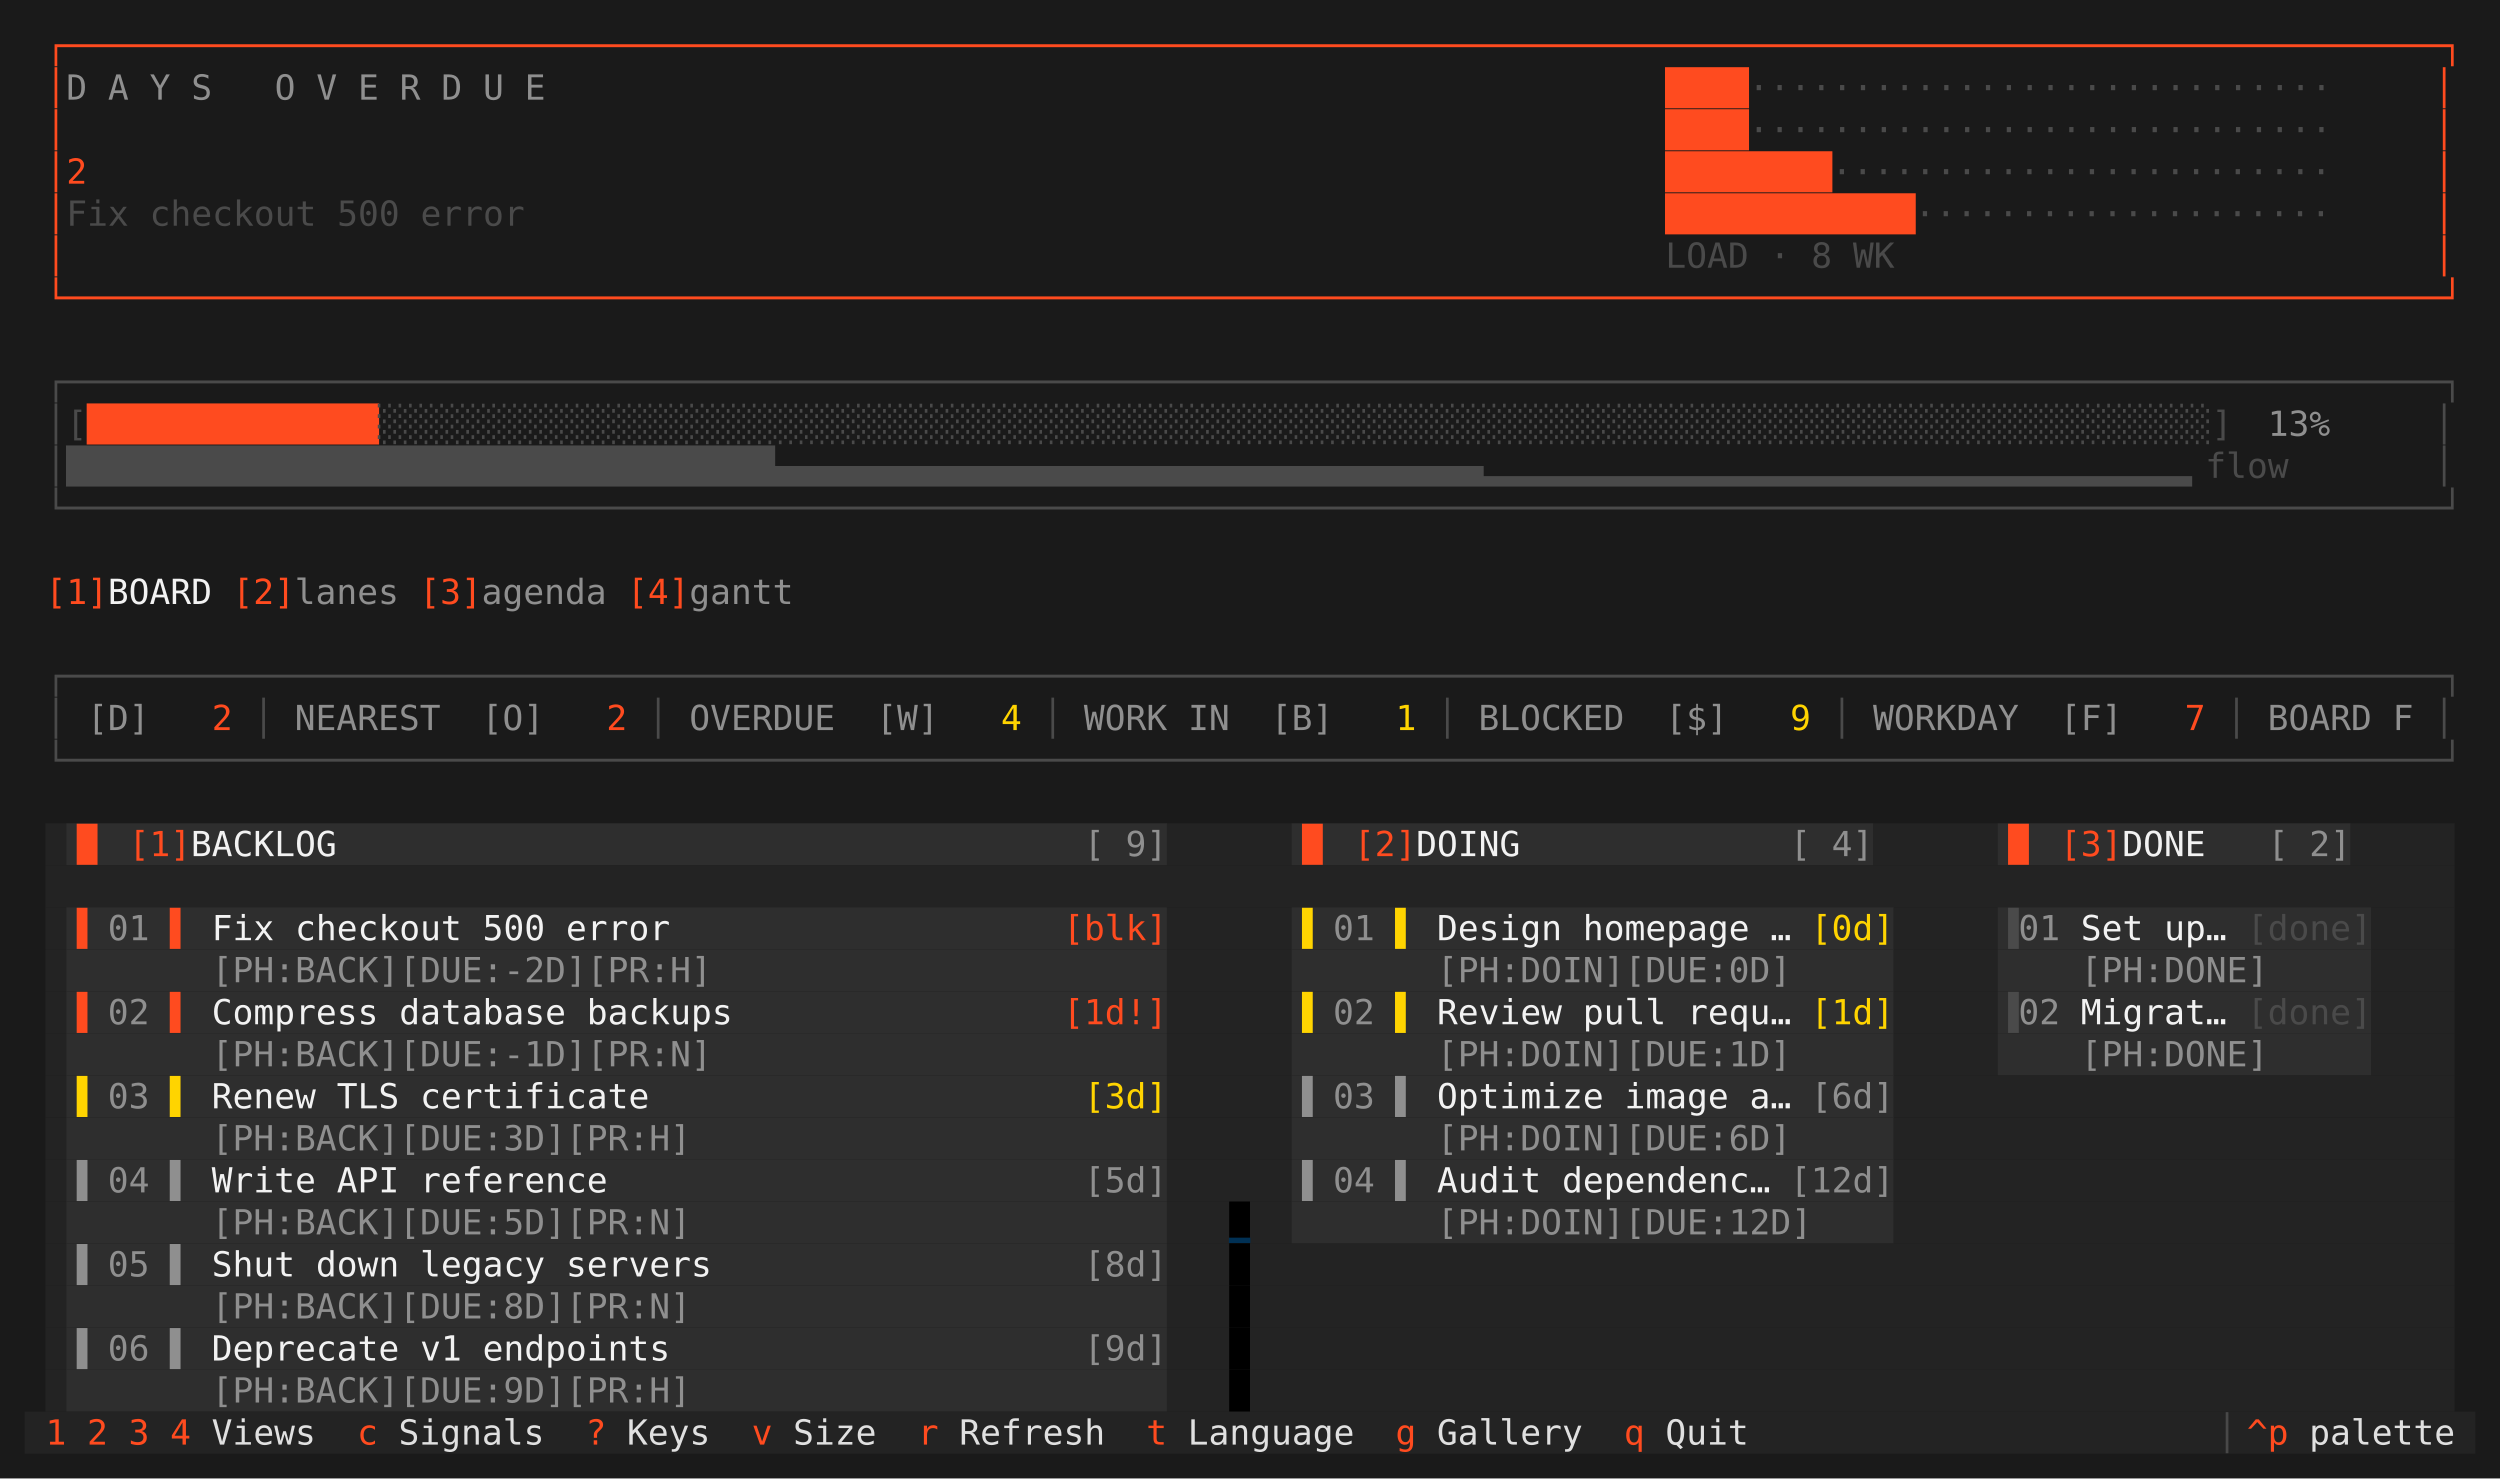
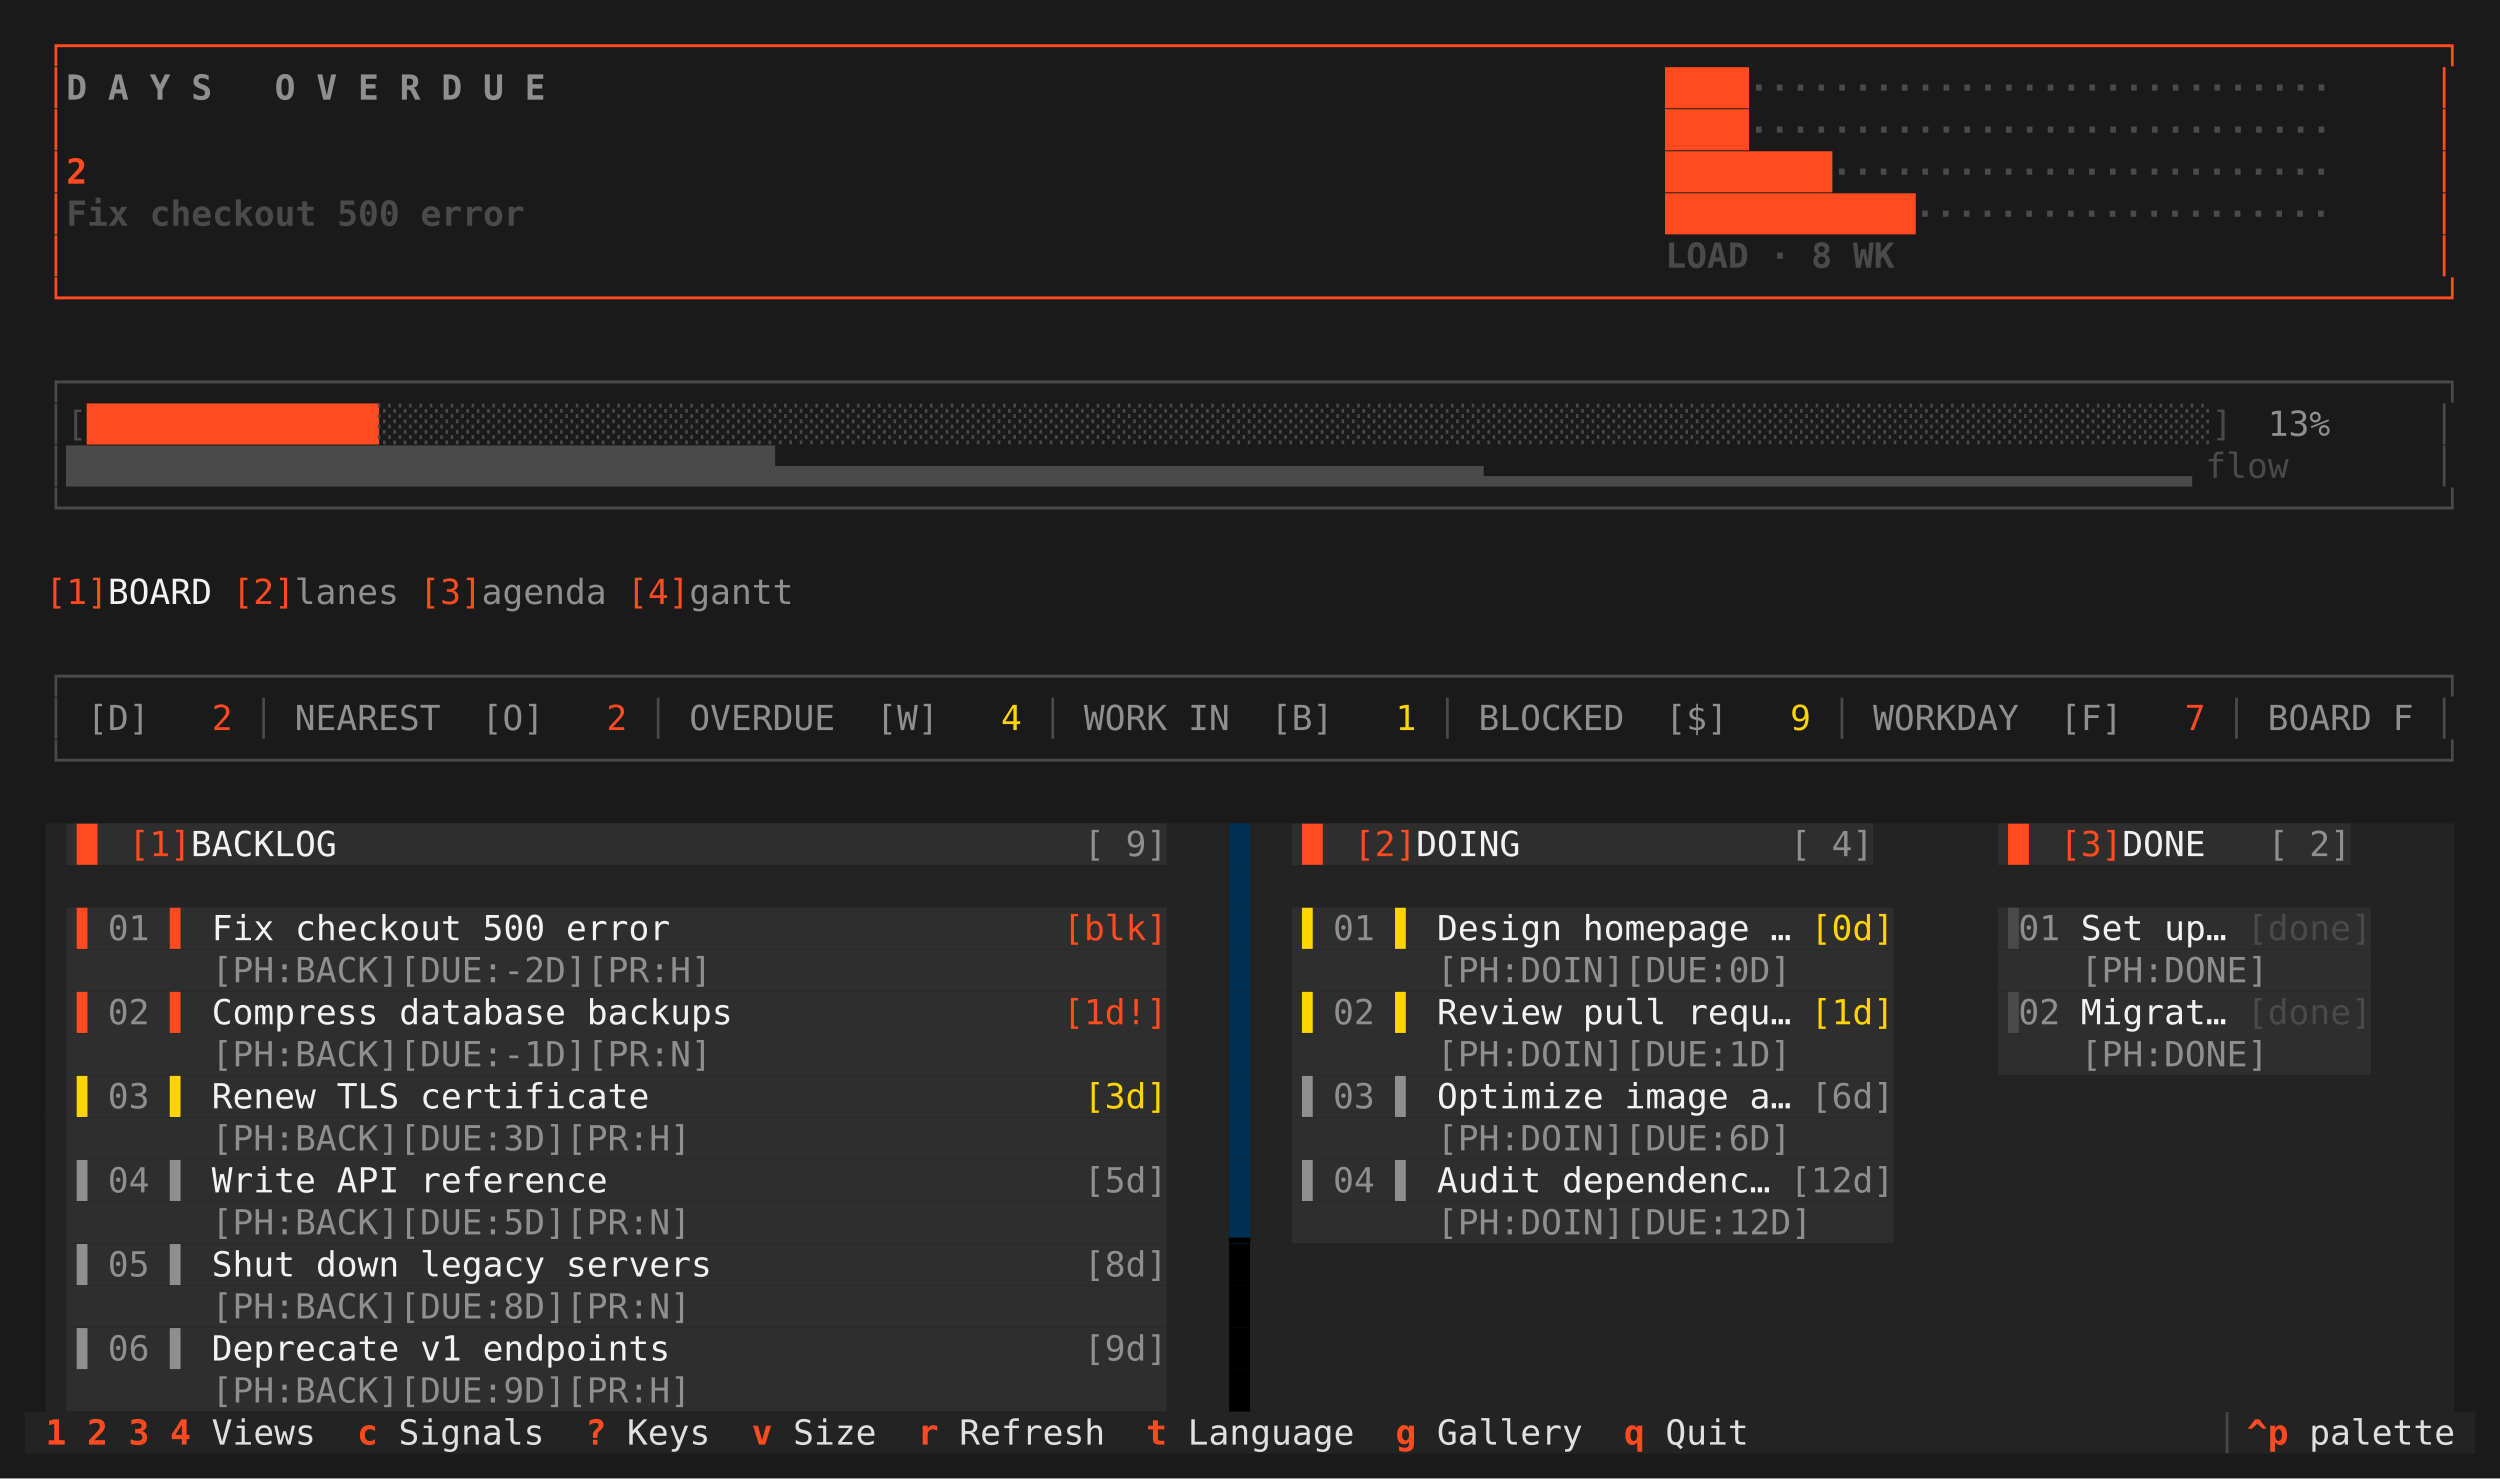
<svg xmlns="http://www.w3.org/2000/svg" viewBox="0 0 1011.2 598.0" role="img" aria-label="taskboard · industrial · board">
  <rect width="1011.2" height="598.0" fill="#1a1a1a" />
  <g font-family="ui-monospace,SFMono-Regular,'DejaVu Sans Mono','Cascadia Mono',Menlo,Consolas,'Liberation Mono',monospace" font-size="14.0" xml:space="preserve" style="white-space:pre;font-variant-ligatures:none">
    <text x="18.4" y="23.3" fill="#ff4b1f">┌──────────────────────────────────────────────────────────────────────────────────────────────────────────────────┐</text>
    <text x="18.4" y="40.3" fill="#ff4b1f">│</text>
-     <text x="26.8" y="40.3" fill="#8f8f8f">D A Y S   O V E R D U E</text>
-     <text x="673.6" y="40.3" fill="#ff4b1f">████</text>
-     <text x="707.2" y="40.3" fill="#4a4a4a">····························</text>
+     <text x="26.8" y="40.3" fill="#8f8f8f" font-weight="bold">D A Y S   O V E R D U E</text>
+     <text x="673.6" y="40.3" fill="#ff4b1f" font-weight="bold">████</text>
+     <text x="707.2" y="40.3" fill="#4a4a4a" font-weight="bold">····························</text>
    <text x="984.4" y="40.3" fill="#ff4b1f">│</text>
    <text x="18.4" y="57.3" fill="#ff4b1f">│</text>
-     <text x="673.6" y="57.3" fill="#ff4b1f">████</text>
-     <text x="707.2" y="57.3" fill="#4a4a4a">····························</text>
+     <text x="673.6" y="57.3" fill="#ff4b1f" font-weight="bold">████</text>
+     <text x="707.2" y="57.3" fill="#4a4a4a" font-weight="bold">····························</text>
    <text x="984.4" y="57.3" fill="#ff4b1f">│</text>
-     <text x="18.4" y="74.3" fill="#ff4b1f">│2</text>
-     <text x="673.6" y="74.3" fill="#ff4b1f">████████</text>
-     <text x="740.8" y="74.3" fill="#4a4a4a">························</text>
+     <text x="18.4" y="74.3" fill="#ff4b1f">│</text>
+     <text x="26.8" y="74.3" fill="#ff4b1f" font-weight="bold">2</text>
+     <text x="673.6" y="74.3" fill="#ff4b1f" font-weight="bold">████████</text>
+     <text x="740.8" y="74.3" fill="#4a4a4a" font-weight="bold">························</text>
    <text x="984.4" y="74.3" fill="#ff4b1f">│</text>
    <text x="18.4" y="91.3" fill="#ff4b1f">│</text>
-     <text x="26.8" y="91.3" fill="#4a4a4a">Fix checkout 500 error</text>
-     <text x="673.6" y="91.3" fill="#ff4b1f">████████████</text>
-     <text x="774.4" y="91.3" fill="#4a4a4a">····················</text>
+     <text x="26.8" y="91.3" fill="#4a4a4a" font-weight="bold">Fix checkout 500 error</text>
+     <text x="673.6" y="91.3" fill="#ff4b1f" font-weight="bold">████████████</text>
+     <text x="774.4" y="91.3" fill="#4a4a4a" font-weight="bold">····················</text>
    <text x="984.4" y="91.3" fill="#ff4b1f">│</text>
    <text x="18.4" y="108.3" fill="#ff4b1f">│</text>
-     <text x="673.6" y="108.3" fill="#4a4a4a">LOAD · 8 WK</text>
+     <text x="673.6" y="108.3" fill="#4a4a4a" font-weight="bold">LOAD · 8 WK</text>
    <text x="984.4" y="108.3" fill="#ff4b1f">│</text>
    <text x="18.4" y="125.3" fill="#ff4b1f">└──────────────────────────────────────────────────────────────────────────────────────────────────────────────────┘</text>
    <text x="18.4" y="159.3" fill="#4a4a4a">┌──────────────────────────────────────────────────────────────────────────────────────────────────────────────────┐</text>
    <text x="18.4" y="176.3" fill="#4a4a4a">│[</text>
    <text x="35.2" y="176.3" fill="#ff4b1f">██████████████</text>
    <text x="152.8" y="176.3" fill="#4a4a4a">░░░░░░░░░░░░░░░░░░░░░░░░░░░░░░░░░░░░░░░░░░░░░░░░░░░░░░░░░░░░░░░░░░░░░░░░░░░░░░░░░░░░░░░░]</text>
    <text x="908.8" y="176.3" fill="#8f8f8f"> 13%</text>
    <text x="984.4" y="176.3" fill="#4a4a4a">│</text>
    <text x="18.4" y="193.3" fill="#4a4a4a">│██████████████████████████████████▄▄▄▄▄▄▄▄▄▄▄▄▄▄▄▄▄▄▄▄▄▄▄▄▄▄▄▄▄▄▄▄▄▄▂▂▂▂▂▂▂▂▂▂▂▂▂▂▂▂▂▂▂▂▂▂▂▂▂▂▂▂▂▂▂▂▂▂</text>
    <text x="892.0" y="193.3" fill="#4a4a4a">flow</text>
    <text x="984.4" y="193.3" fill="#4a4a4a">│</text>
    <text x="18.4" y="210.3" fill="#4a4a4a">└──────────────────────────────────────────────────────────────────────────────────────────────────────────────────┘</text>
    <text x="18.4" y="244.3" fill="#ff4b1f">[1]</text>
    <text x="43.6" y="244.3" fill="#f2f2f2">BOARD </text>
    <text x="94.0" y="244.3" fill="#ff4b1f">[2]</text>
    <text x="119.2" y="244.3" fill="#8f8f8f">lanes</text>
    <text x="169.6" y="244.3" fill="#ff4b1f">[3]</text>
    <text x="194.8" y="244.3" fill="#8f8f8f">agenda</text>
    <text x="253.6" y="244.3" fill="#ff4b1f">[4]</text>
    <text x="278.8" y="244.3" fill="#8f8f8f">gantt</text>
    <text x="18.4" y="278.3" fill="#4a4a4a">┌──────────────────────────────────────────────────────────────────────────────────────────────────────────────────┐</text>
    <text x="18.4" y="295.3" fill="#4a4a4a">│</text>
    <text x="35.2" y="295.3" fill="#8f8f8f">[D]</text>
    <text x="68.8" y="295.3" fill="#ff4b1f">  2</text>
    <text x="102.4" y="295.3" fill="#4a4a4a">│</text>
    <text x="119.2" y="295.3" fill="#8f8f8f">NEAREST</text>
    <text x="194.8" y="295.3" fill="#8f8f8f">[O]</text>
    <text x="228.4" y="295.3" fill="#ff4b1f">  2</text>
    <text x="262.0" y="295.3" fill="#4a4a4a">│</text>
    <text x="278.8" y="295.3" fill="#8f8f8f">OVERDUE</text>
    <text x="354.4" y="295.3" fill="#8f8f8f">[W]</text>
    <text x="388.0" y="295.3" fill="#ffd400">  4</text>
    <text x="421.6" y="295.3" fill="#4a4a4a">│</text>
    <text x="438.4" y="295.3" fill="#8f8f8f">WORK IN</text>
    <text x="514.0" y="295.3" fill="#8f8f8f">[B]</text>
    <text x="547.6" y="295.3" fill="#ffd400">  1</text>
    <text x="581.2" y="295.3" fill="#4a4a4a">│</text>
    <text x="598.0" y="295.3" fill="#8f8f8f">BLOCKED</text>
    <text x="673.6" y="295.3" fill="#8f8f8f">[$]</text>
    <text x="707.2" y="295.3" fill="#ffd400">  9</text>
    <text x="740.8" y="295.3" fill="#4a4a4a">│</text>
    <text x="757.6" y="295.3" fill="#8f8f8f">WORKDAY</text>
    <text x="833.2" y="295.3" fill="#8f8f8f">[F]</text>
    <text x="866.8" y="295.3" fill="#ff4b1f">  7</text>
    <text x="900.4" y="295.3" fill="#4a4a4a">│</text>
    <text x="917.2" y="295.3" fill="#8f8f8f">BOARD F</text>
    <text x="984.4" y="295.3" fill="#4a4a4a">│</text>
    <text x="18.4" y="312.3" fill="#4a4a4a">└──────────────────────────────────────────────────────────────────────────────────────────────────────────────────┘</text>
    <rect x="18.4" y="333.0" width="8.4" height="17.0" fill="#232323" />
    <rect x="26.8" y="333.0" width="445.2" height="17.0" fill="#2e2e2e" />
-     <rect x="472.0" y="333.0" width="50.4" height="17.0" fill="#232323" />
+     <rect x="472.0" y="333.0" width="25.2" height="17.0" fill="#232323" />
+     <rect x="497.2" y="333.0" width="8.4" height="17.0" fill="#003054" />
+     <rect x="505.6" y="333.0" width="16.8" height="17.0" fill="#232323" />
    <rect x="522.4" y="333.0" width="235.2" height="17.0" fill="#2e2e2e" />
    <rect x="757.6" y="333.0" width="50.4" height="17.0" fill="#232323" />
    <rect x="808.0" y="333.0" width="142.8" height="17.0" fill="#2e2e2e" />
    <rect x="950.8" y="333.0" width="42.0" height="17.0" fill="#232323" />
    <text x="26.8" y="346.3" fill="#ff4b1f">▐▌</text>
    <text x="52.0" y="346.3" fill="#ff4b1f">[1]</text>
    <text x="77.2" y="346.3" fill="#f2f2f2">BACKLOG                                    </text>
    <text x="438.4" y="346.3" fill="#8f8f8f">[ 9]</text>
    <text x="522.4" y="346.3" fill="#ff4b1f">▐▌</text>
    <text x="547.6" y="346.3" fill="#ff4b1f">[2]</text>
    <text x="572.8" y="346.3" fill="#f2f2f2">DOING             </text>
    <text x="724.0" y="346.3" fill="#8f8f8f">[ 4]</text>
    <text x="808.0" y="346.3" fill="#ff4b1f">▐▌</text>
    <text x="833.2" y="346.3" fill="#ff4b1f">[3]</text>
    <text x="858.4" y="346.3" fill="#f2f2f2">DONE   </text>
    <text x="917.2" y="346.3" fill="#8f8f8f">[ 2]</text>
-     <rect x="18.4" y="350.0" width="974.4" height="17.0" fill="#232323" />
+     <rect x="18.4" y="350.0" width="478.8" height="17.0" fill="#232323" />
+     <rect x="497.2" y="350.0" width="8.4" height="17.0" fill="#003054" />
+     <rect x="505.6" y="350.0" width="487.2" height="17.0" fill="#232323" />
    <rect x="18.4" y="367.0" width="8.4" height="17.0" fill="#232323" />
    <rect x="26.8" y="367.0" width="445.2" height="17.0" fill="#2e2e2e" />
-     <rect x="472.0" y="367.0" width="50.4" height="17.0" fill="#232323" />
+     <rect x="472.0" y="367.0" width="25.2" height="17.0" fill="#232323" />
+     <rect x="497.2" y="367.0" width="8.4" height="17.0" fill="#003054" />
+     <rect x="505.6" y="367.0" width="16.8" height="17.0" fill="#232323" />
    <rect x="522.4" y="367.0" width="243.6" height="17.0" fill="#2e2e2e" />
    <rect x="766.0" y="367.0" width="42.0" height="17.0" fill="#232323" />
    <rect x="808.0" y="367.0" width="151.2" height="17.0" fill="#2e2e2e" />
    <rect x="959.2" y="367.0" width="33.6" height="17.0" fill="#232323" />
    <text x="26.8" y="380.3" fill="#ff4b1f">▐</text>
    <text x="43.6" y="380.3" fill="#8f8f8f">01</text>
    <text x="68.8" y="380.3" fill="#ff4b1f">▌</text>
    <text x="77.2" y="380.3" fill="#f2f2f2"> Fix checkout 500 error                   </text>
    <text x="430.0" y="380.3" fill="#ff4b1f">[blk]</text>
    <text x="522.4" y="380.3" fill="#ffd400">▐</text>
    <text x="539.2" y="380.3" fill="#8f8f8f">01</text>
    <text x="564.4" y="380.3" fill="#ffd400">▌</text>
    <text x="572.8" y="380.3" fill="#f2f2f2"> Design homepage … </text>
    <text x="732.4" y="380.3" fill="#ffd400">[0d]</text>
    <text x="808.0" y="380.3" fill="#4a4a4a">▐</text>
    <text x="816.4" y="380.3" fill="#8f8f8f">01</text>
    <text x="833.2" y="380.3" fill="#f2f2f2"> Set up… </text>
    <text x="908.8" y="380.3" fill="#4a4a4a">[done]</text>
    <rect x="18.4" y="384.0" width="8.4" height="17.0" fill="#232323" />
    <rect x="26.8" y="384.0" width="445.2" height="17.0" fill="#2e2e2e" />
-     <rect x="472.0" y="384.0" width="50.4" height="17.0" fill="#232323" />
+     <rect x="472.0" y="384.0" width="25.2" height="17.0" fill="#232323" />
+     <rect x="497.2" y="384.0" width="8.4" height="17.0" fill="#003054" />
+     <rect x="505.6" y="384.0" width="16.8" height="17.0" fill="#232323" />
    <rect x="522.4" y="384.0" width="243.6" height="17.0" fill="#2e2e2e" />
    <rect x="766.0" y="384.0" width="42.0" height="17.0" fill="#232323" />
    <rect x="808.0" y="384.0" width="151.2" height="17.0" fill="#2e2e2e" />
    <rect x="959.2" y="384.0" width="33.6" height="17.0" fill="#232323" />
    <text x="85.6" y="397.3" fill="#8f8f8f">[PH:BACK][DUE:-2D][PR:H]</text>
    <text x="581.2" y="397.3" fill="#8f8f8f">[PH:DOIN][DUE:0D]</text>
    <text x="841.6" y="397.3" fill="#8f8f8f">[PH:DONE]</text>
    <rect x="18.4" y="401.0" width="8.4" height="17.0" fill="#232323" />
    <rect x="26.8" y="401.0" width="445.2" height="17.0" fill="#2e2e2e" />
-     <rect x="472.0" y="401.0" width="50.4" height="17.0" fill="#232323" />
+     <rect x="472.0" y="401.0" width="25.2" height="17.0" fill="#232323" />
+     <rect x="497.2" y="401.0" width="8.4" height="17.0" fill="#003054" />
+     <rect x="505.6" y="401.0" width="16.8" height="17.0" fill="#232323" />
    <rect x="522.4" y="401.0" width="243.6" height="17.0" fill="#2e2e2e" />
    <rect x="766.0" y="401.0" width="42.0" height="17.0" fill="#232323" />
    <rect x="808.0" y="401.0" width="151.2" height="17.0" fill="#2e2e2e" />
    <rect x="959.2" y="401.0" width="33.6" height="17.0" fill="#232323" />
    <text x="26.8" y="414.3" fill="#ff4b1f">▐</text>
    <text x="43.6" y="414.3" fill="#8f8f8f">02</text>
    <text x="68.8" y="414.3" fill="#ff4b1f">▌</text>
    <text x="77.2" y="414.3" fill="#f2f2f2"> Compress database backups                </text>
    <text x="430.0" y="414.3" fill="#ff4b1f">[1d!]</text>
    <text x="522.4" y="414.3" fill="#ffd400">▐</text>
    <text x="539.2" y="414.3" fill="#8f8f8f">02</text>
    <text x="564.4" y="414.3" fill="#ffd400">▌</text>
    <text x="572.8" y="414.3" fill="#f2f2f2"> Review pull requ… </text>
    <text x="732.4" y="414.3" fill="#ffd400">[1d]</text>
    <text x="808.0" y="414.3" fill="#4a4a4a">▐</text>
    <text x="816.4" y="414.3" fill="#8f8f8f">02</text>
    <text x="833.2" y="414.3" fill="#f2f2f2"> Migrat… </text>
    <text x="908.8" y="414.3" fill="#4a4a4a">[done]</text>
    <rect x="18.4" y="418.0" width="8.4" height="17.0" fill="#232323" />
    <rect x="26.8" y="418.0" width="445.2" height="17.0" fill="#2e2e2e" />
-     <rect x="472.0" y="418.0" width="50.4" height="17.0" fill="#232323" />
+     <rect x="472.0" y="418.0" width="25.2" height="17.0" fill="#232323" />
+     <rect x="497.2" y="418.0" width="8.4" height="17.0" fill="#003054" />
+     <rect x="505.6" y="418.0" width="16.8" height="17.0" fill="#232323" />
    <rect x="522.4" y="418.0" width="243.6" height="17.0" fill="#2e2e2e" />
    <rect x="766.0" y="418.0" width="42.0" height="17.0" fill="#232323" />
    <rect x="808.0" y="418.0" width="151.2" height="17.0" fill="#2e2e2e" />
    <rect x="959.2" y="418.0" width="33.6" height="17.0" fill="#232323" />
    <text x="85.6" y="431.3" fill="#8f8f8f">[PH:BACK][DUE:-1D][PR:N]</text>
    <text x="581.2" y="431.3" fill="#8f8f8f">[PH:DOIN][DUE:1D]</text>
    <text x="841.6" y="431.3" fill="#8f8f8f">[PH:DONE]</text>
    <rect x="18.4" y="435.0" width="8.4" height="17.0" fill="#232323" />
    <rect x="26.8" y="435.0" width="445.2" height="17.0" fill="#2e2e2e" />
-     <rect x="472.0" y="435.0" width="50.4" height="17.0" fill="#232323" />
+     <rect x="472.0" y="435.0" width="25.2" height="17.0" fill="#232323" />
+     <rect x="497.2" y="435.0" width="8.4" height="17.0" fill="#003054" />
+     <rect x="505.6" y="435.0" width="16.8" height="17.0" fill="#232323" />
    <rect x="522.4" y="435.0" width="243.6" height="17.0" fill="#2e2e2e" />
    <rect x="766.0" y="435.0" width="226.8" height="17.0" fill="#232323" />
    <text x="26.8" y="448.3" fill="#ffd400">▐</text>
    <text x="43.6" y="448.3" fill="#8f8f8f">03</text>
    <text x="68.8" y="448.3" fill="#ffd400">▌</text>
    <text x="77.2" y="448.3" fill="#f2f2f2"> Renew TLS certificate                     </text>
    <text x="438.4" y="448.3" fill="#ffd400">[3d]</text>
    <text x="522.4" y="448.3" fill="#8f8f8f">▐</text>
    <text x="539.2" y="448.3" fill="#8f8f8f">03</text>
    <text x="564.4" y="448.3" fill="#8f8f8f">▌</text>
    <text x="572.8" y="448.3" fill="#f2f2f2"> Optimize image a… </text>
    <text x="732.4" y="448.3" fill="#8f8f8f">[6d]</text>
    <rect x="18.4" y="452.0" width="8.4" height="17.0" fill="#232323" />
    <rect x="26.8" y="452.0" width="445.2" height="17.0" fill="#2e2e2e" />
-     <rect x="472.0" y="452.0" width="50.4" height="17.0" fill="#232323" />
+     <rect x="472.0" y="452.0" width="25.2" height="17.0" fill="#232323" />
+     <rect x="497.2" y="452.0" width="8.4" height="17.0" fill="#003054" />
+     <rect x="505.6" y="452.0" width="16.8" height="17.0" fill="#232323" />
    <rect x="522.4" y="452.0" width="243.6" height="17.0" fill="#2e2e2e" />
    <rect x="766.0" y="452.0" width="226.8" height="17.0" fill="#232323" />
    <text x="85.6" y="465.3" fill="#8f8f8f">[PH:BACK][DUE:3D][PR:H]</text>
    <text x="581.2" y="465.3" fill="#8f8f8f">[PH:DOIN][DUE:6D]</text>
    <rect x="18.4" y="469.0" width="8.4" height="17.0" fill="#232323" />
    <rect x="26.8" y="469.0" width="445.2" height="17.0" fill="#2e2e2e" />
-     <rect x="472.0" y="469.0" width="50.4" height="17.0" fill="#232323" />
+     <rect x="472.0" y="469.0" width="25.2" height="17.0" fill="#232323" />
+     <rect x="497.2" y="469.0" width="8.4" height="17.0" fill="#003054" />
+     <rect x="505.6" y="469.0" width="16.8" height="17.0" fill="#232323" />
    <rect x="522.4" y="469.0" width="243.6" height="17.0" fill="#2e2e2e" />
    <rect x="766.0" y="469.0" width="226.8" height="17.0" fill="#232323" />
    <text x="26.8" y="482.3" fill="#8f8f8f">▐</text>
    <text x="43.6" y="482.3" fill="#8f8f8f">04</text>
    <text x="68.8" y="482.3" fill="#8f8f8f">▌</text>
    <text x="77.2" y="482.3" fill="#f2f2f2"> Write API reference                       </text>
    <text x="438.4" y="482.3" fill="#8f8f8f">[5d]</text>
    <text x="522.4" y="482.3" fill="#8f8f8f">▐</text>
    <text x="539.2" y="482.3" fill="#8f8f8f">04</text>
    <text x="564.4" y="482.3" fill="#8f8f8f">▌</text>
    <text x="572.8" y="482.3" fill="#f2f2f2"> Audit dependenc… </text>
    <text x="724.0" y="482.3" fill="#8f8f8f">[12d]</text>
    <rect x="18.4" y="486.0" width="8.4" height="17.0" fill="#232323" />
    <rect x="26.8" y="486.0" width="445.2" height="17.0" fill="#2e2e2e" />
    <rect x="472.0" y="486.0" width="25.2" height="17.0" fill="#232323" />
-     <rect x="497.2" y="486.0" width="8.4" height="17.0" fill="#000000" />
+     <rect x="497.2" y="486.0" width="8.4" height="17.0" fill="#003054" />
    <rect x="505.6" y="486.0" width="16.8" height="17.0" fill="#232323" />
    <rect x="522.4" y="486.0" width="243.6" height="17.0" fill="#2e2e2e" />
    <rect x="766.0" y="486.0" width="226.8" height="17.0" fill="#232323" />
    <text x="85.6" y="499.3" fill="#8f8f8f">[PH:BACK][DUE:5D][PR:N]</text>
-     <text x="497.2" y="499.3" fill="#003054">▁</text>
+     <text x="497.2" y="499.3" fill="#000000">▁</text>
    <text x="581.2" y="499.3" fill="#8f8f8f">[PH:DOIN][DUE:12D]</text>
    <rect x="18.4" y="503.0" width="8.4" height="17.0" fill="#232323" />
    <rect x="26.8" y="503.0" width="445.2" height="17.0" fill="#2e2e2e" />
    <rect x="472.0" y="503.0" width="25.2" height="17.0" fill="#232323" />
    <rect x="497.2" y="503.0" width="8.4" height="17.0" fill="#000000" />
    <rect x="505.6" y="503.0" width="487.2" height="17.0" fill="#232323" />
    <text x="26.8" y="516.3" fill="#8f8f8f">▐</text>
    <text x="43.6" y="516.3" fill="#8f8f8f">05</text>
    <text x="68.8" y="516.3" fill="#8f8f8f">▌</text>
    <text x="77.2" y="516.3" fill="#f2f2f2"> Shut down legacy servers                  </text>
    <text x="438.4" y="516.3" fill="#8f8f8f">[8d]</text>
    <rect x="18.4" y="520.0" width="8.4" height="17.0" fill="#232323" />
    <rect x="26.8" y="520.0" width="445.2" height="17.0" fill="#2e2e2e" />
    <rect x="472.0" y="520.0" width="25.2" height="17.0" fill="#232323" />
    <rect x="497.2" y="520.0" width="8.4" height="17.0" fill="#000000" />
    <rect x="505.6" y="520.0" width="487.2" height="17.0" fill="#232323" />
    <text x="85.6" y="533.3" fill="#8f8f8f">[PH:BACK][DUE:8D][PR:N]</text>
    <rect x="18.4" y="537.0" width="8.4" height="17.0" fill="#232323" />
    <rect x="26.8" y="537.0" width="445.2" height="17.0" fill="#2e2e2e" />
    <rect x="472.0" y="537.0" width="25.2" height="17.0" fill="#232323" />
    <rect x="497.2" y="537.0" width="8.4" height="17.0" fill="#000000" />
    <rect x="505.6" y="537.0" width="487.2" height="17.0" fill="#232323" />
    <text x="26.8" y="550.3" fill="#8f8f8f">▐</text>
    <text x="43.6" y="550.3" fill="#8f8f8f">06</text>
    <text x="68.8" y="550.3" fill="#8f8f8f">▌</text>
    <text x="77.2" y="550.3" fill="#f2f2f2"> Deprecate v1 endpoints                    </text>
    <text x="438.4" y="550.3" fill="#8f8f8f">[9d]</text>
    <rect x="18.4" y="554.0" width="8.4" height="17.0" fill="#232323" />
    <rect x="26.8" y="554.0" width="445.2" height="17.0" fill="#2e2e2e" />
    <rect x="472.0" y="554.0" width="25.2" height="17.0" fill="#232323" />
    <rect x="497.2" y="554.0" width="8.4" height="17.0" fill="#000000" />
    <rect x="505.6" y="554.0" width="487.2" height="17.0" fill="#232323" />
    <text x="85.6" y="567.3" fill="#8f8f8f">[PH:BACK][DUE:9D][PR:H]</text>
    <rect x="10.0" y="571.0" width="991.2" height="17.0" fill="#232323" />
-     <text x="18.4" y="584.3" fill="#ff4b1f">1</text>
-     <text x="35.2" y="584.3" fill="#ff4b1f">2</text>
-     <text x="52.0" y="584.3" fill="#ff4b1f">3</text>
-     <text x="68.8" y="584.3" fill="#ff4b1f">4</text>
+     <text x="18.4" y="584.3" fill="#ff4b1f" font-weight="bold">1</text>
+     <text x="35.2" y="584.3" fill="#ff4b1f" font-weight="bold">2</text>
+     <text x="52.0" y="584.3" fill="#ff4b1f" font-weight="bold">3</text>
+     <text x="68.8" y="584.3" fill="#ff4b1f" font-weight="bold">4</text>
    <text x="85.6" y="584.3" fill="#e0e0e0">Views</text>
-     <text x="136.0" y="584.3" fill="#ff4b1f"> c </text>
+     <text x="136.0" y="584.3" fill="#ff4b1f" font-weight="bold"> c </text>
    <text x="161.2" y="584.3" fill="#e0e0e0">Signals </text>
-     <text x="228.4" y="584.3" fill="#ff4b1f"> ? </text>
+     <text x="228.4" y="584.3" fill="#ff4b1f" font-weight="bold"> ? </text>
    <text x="253.6" y="584.3" fill="#e0e0e0">Keys </text>
-     <text x="295.6" y="584.3" fill="#ff4b1f"> v </text>
+     <text x="295.6" y="584.3" fill="#ff4b1f" font-weight="bold"> v </text>
    <text x="320.8" y="584.3" fill="#e0e0e0">Size </text>
-     <text x="362.8" y="584.3" fill="#ff4b1f"> r </text>
+     <text x="362.8" y="584.3" fill="#ff4b1f" font-weight="bold"> r </text>
    <text x="388.0" y="584.3" fill="#e0e0e0">Refresh </text>
-     <text x="455.2" y="584.3" fill="#ff4b1f"> t </text>
+     <text x="455.2" y="584.3" fill="#ff4b1f" font-weight="bold"> t </text>
    <text x="480.4" y="584.3" fill="#e0e0e0">Language </text>
-     <text x="556.0" y="584.3" fill="#ff4b1f"> g </text>
+     <text x="556.0" y="584.3" fill="#ff4b1f" font-weight="bold"> g </text>
    <text x="581.2" y="584.3" fill="#e0e0e0">Gallery </text>
-     <text x="648.4" y="584.3" fill="#ff4b1f"> q </text>
+     <text x="648.4" y="584.3" fill="#ff4b1f" font-weight="bold"> q </text>
    <text x="673.6" y="584.3" fill="#e0e0e0">Quit </text>
    <text x="900.4" y="584.3" fill="#484848">▏</text>
-     <text x="908.8" y="584.3" fill="#ff4b1f">^p</text>
+     <text x="908.8" y="584.3" fill="#ff4b1f" font-weight="bold">^p</text>
    <text x="925.6" y="584.3" fill="#e0e0e0"> palette</text>
  </g>
</svg>
